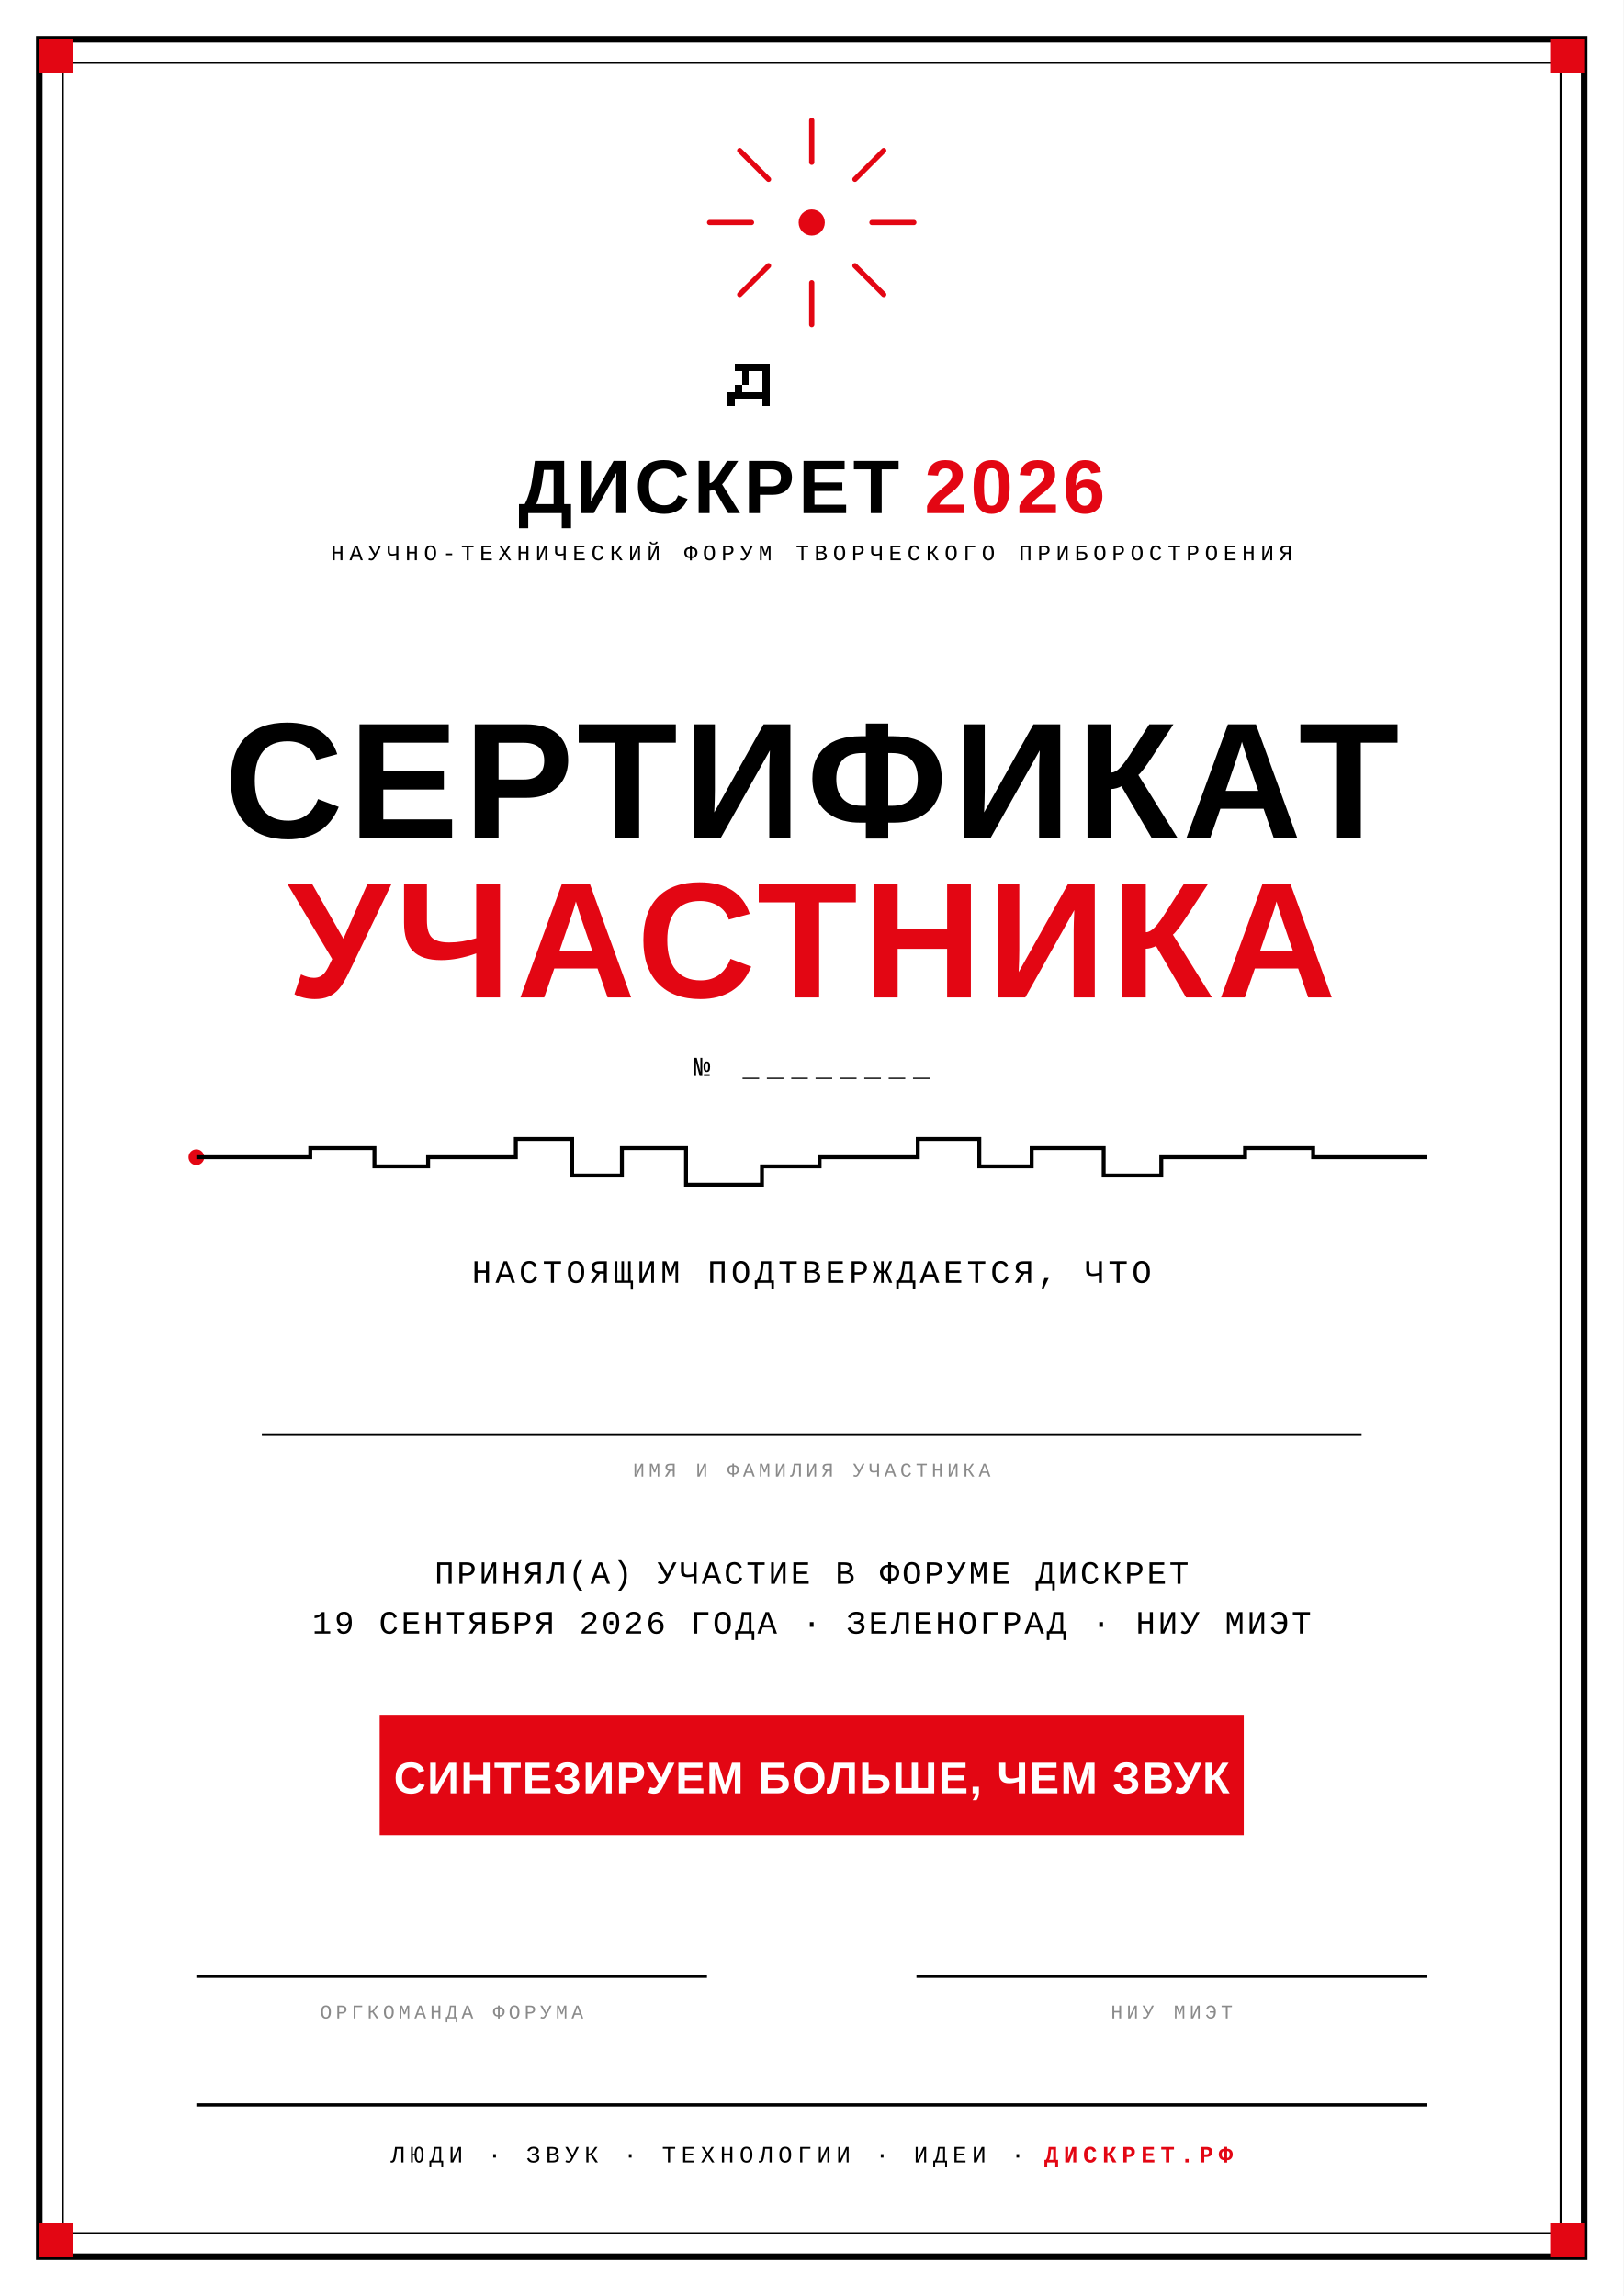
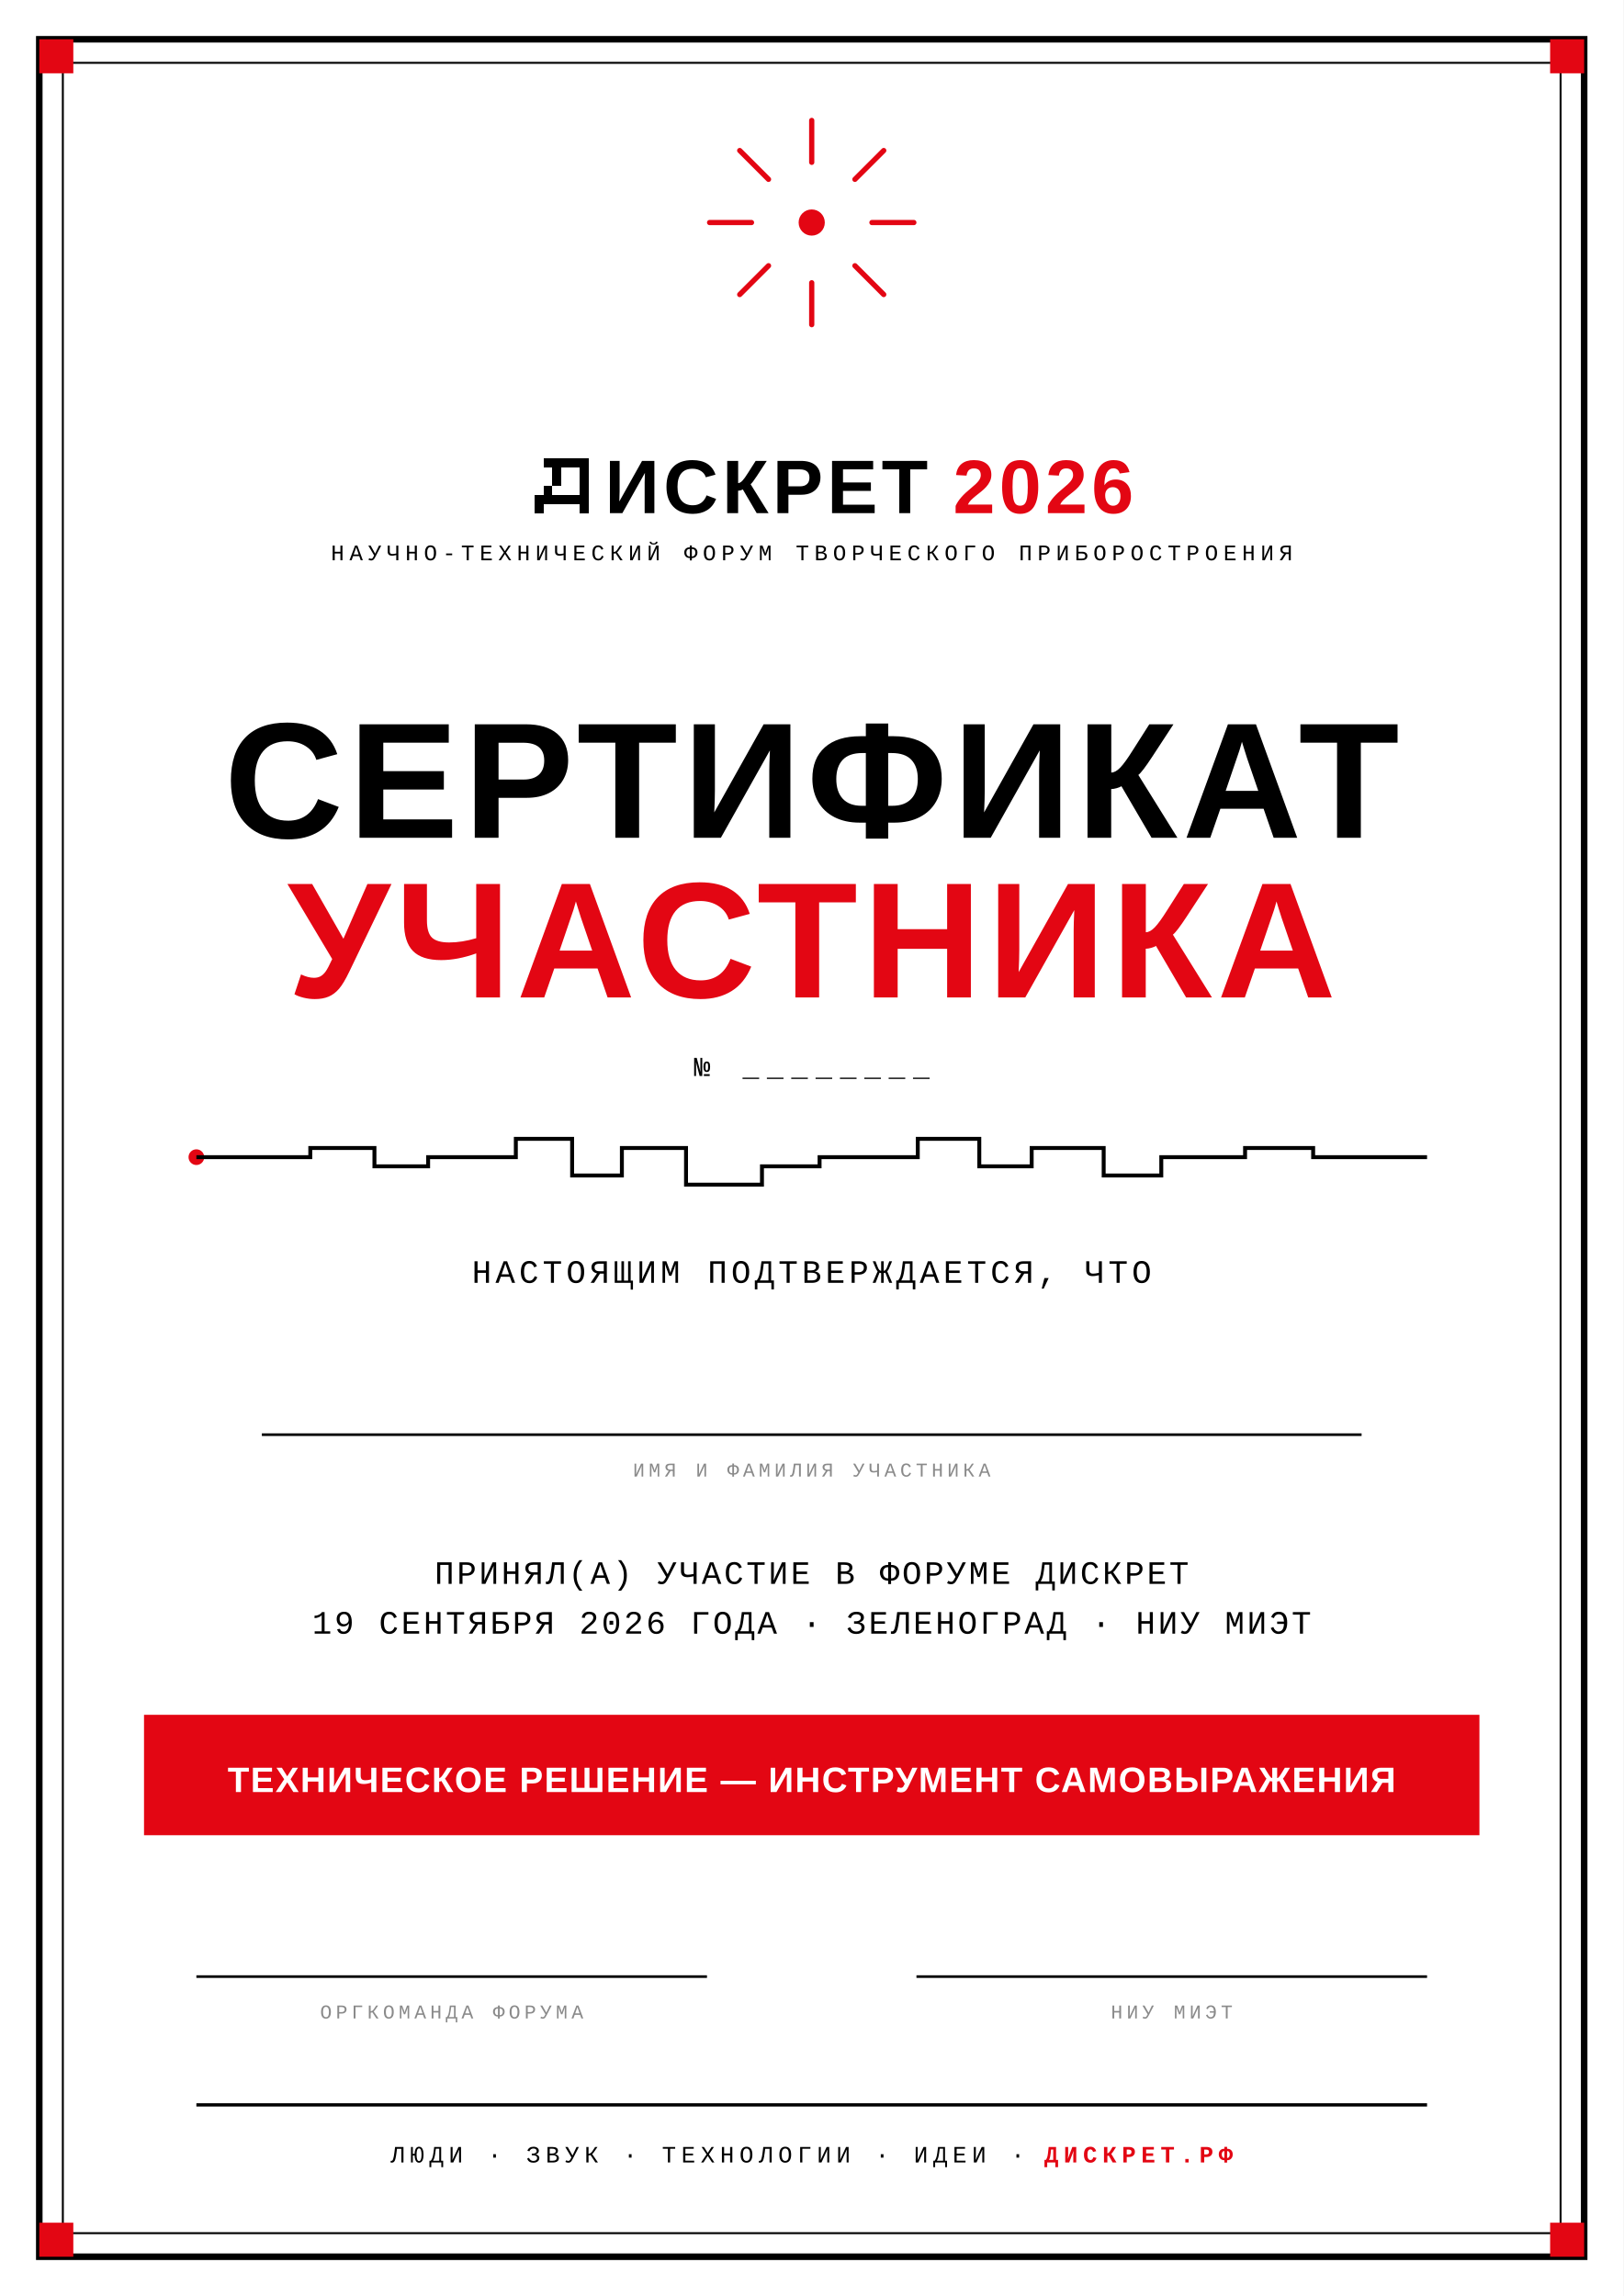
<svg xmlns="http://www.w3.org/2000/svg" width="1240" height="1754" viewBox="0 0 1240 1754" fill="none" font-family="'Arial Narrow','Helvetica Neue',Arial,sans-serif">
  <defs>
    <g id="logoD" shape-rendering="crispEdges" transform="scale(0.66667)">
      <rect x="10" y="0" width="2" height="12" />
      <rect x="2" y="0" width="8" height="2" />
      <rect x="4" y="2" width="2" height="4" />
      <rect x="2" y="6" width="2" height="2" />
      <rect x="0" y="8" width="12" height="2" />
      <rect x="0" y="10" width="2" height="2" />
    </g>
    <pattern id="th" width="12" height="12" patternTransform="rotate(45)" patternUnits="userSpaceOnUse">
      <rect width="12" height="12" fill="#f6f6f6" />
      <line x1="0" y1="0" x2="0" y2="12" stroke="#e3e3e3" stroke-width="4" />
    </pattern>
  </defs>
  <rect width="1240" height="1754" fill="#FFFFFF" />
  <rect x="30" y="30" width="1180" height="1694" fill="none" stroke="#000" stroke-width="5" />
  <rect x="48" y="48" width="1144" height="1658" fill="none" stroke="#000" stroke-width="1.5" />
  <g fill="#E30613">
    <rect x="30" y="30" width="26" height="26" />
    <rect x="1184" y="30" width="26" height="26" />
    <rect x="30" y="1698" width="26" height="26" />
    <rect x="1184" y="1698" width="26" height="26" />
  </g>
  <g stroke="#E30613" stroke-width="4" stroke-linecap="round">
    <line x1="620" y1="124" x2="620" y2="92" />
    <line x1="620" y1="216" x2="620" y2="248" />
    <line x1="574" y1="170" x2="542" y2="170" />
    <line x1="666" y1="170" x2="698" y2="170" />
    <line x1="587" y1="137" x2="565" y2="115" />
    <line x1="653" y1="137" x2="675" y2="115" />
    <line x1="587" y1="203" x2="565" y2="225" />
    <line x1="653" y1="203" x2="675" y2="225" />
  </g>
  <circle cx="620" cy="170" r="10" fill="#E30613" />
-   <use href="#logoD" fill="#000" transform="translate(556,278) scale(4.0)" />
-   <text x="620" y="392" text-anchor="middle" font-weight="800" font-size="58" letter-spacing="3" fill="#000">ДИСКРЕТ <tspan fill="#E30613">2026</tspan>
+   <use href="#logoD" fill="#000" transform="translate(408,350) scale(5.25)" />
+   <text x="462" y="392" font-weight="800" font-size="58" letter-spacing="3" fill="#000">ИСКРЕТ <tspan fill="#E30613">2026</tspan>
  </text>
  <text x="620" y="428" text-anchor="middle" font-family="'Courier New',monospace" font-size="17" letter-spacing="4" fill="#000">НАУЧНО-ТЕХНИЧЕСКИЙ ФОРУМ ТВОРЧЕСКОГО ПРИБОРОСТРОЕНИЯ</text>
  <text x="620" y="640" text-anchor="middle" font-weight="800" font-size="126" letter-spacing="4" fill="#000">СЕРТИФИКАТ</text>
  <text x="620" y="762" text-anchor="middle" font-weight="800" font-size="126" letter-spacing="4" fill="#E30613">УЧАСТНИКА</text>
  <text x="620" y="822" text-anchor="middle" font-family="'Courier New',monospace" font-size="21" letter-spacing="6" fill="#000">№ ________</text>
  <circle cx="150" cy="884" r="6" fill="#E30613" />
  <polyline points="150,884 237,884 237,877 286,877 286,891 327,891 327,884 394,884 394,870 437,870 437,898 475,898 475,877 524,877 524,905 582,905 582,891 626,891 626,884 701,884 701,870 748,870 748,891 788,891 788,877 843,877 843,898 887,898 887,884 951,884 951,877 1003,877 1003,884 1090,884" fill="none" stroke="#000" stroke-width="3" />
  <text x="620" y="980" text-anchor="middle" font-family="'Courier New',monospace" font-size="25" letter-spacing="3" fill="#000">НАСТОЯЩИМ ПОДТВЕРЖДАЕТСЯ, ЧТО</text>
  <line x1="200" y1="1096" x2="1040" y2="1096" stroke="#000" stroke-width="2" />
  <text x="620" y="1128" text-anchor="middle" font-family="'Courier New',monospace" font-size="15" letter-spacing="3" fill="#8a8a8a">ИМЯ И ФАМИЛИЯ УЧАСТНИКА</text>
  <text x="620" y="1210" text-anchor="middle" font-family="'Courier New',monospace" font-size="25" letter-spacing="2" fill="#000">ПРИНЯЛ(А) УЧАСТИЕ В ФОРУМЕ ДИСКРЕТ</text>
  <text x="620" y="1248" text-anchor="middle" font-family="'Courier New',monospace" font-size="25" letter-spacing="2" fill="#000">19 СЕНТЯБРЯ 2026 ГОДА · ЗЕЛЕНОГРАД · НИУ МИЭТ</text>
-   <rect x="290" y="1310" width="660" height="92" fill="#E30613" />
-   <text x="620" y="1370" text-anchor="middle" font-weight="800" font-size="34" letter-spacing="1" fill="#FFF">СИНТЕЗИРУЕМ БОЛЬШЕ, ЧЕМ ЗВУК</text>
+   <rect x="110" y="1310" width="1020" height="92" fill="#E30613" />
+   <text x="620" y="1369" text-anchor="middle" font-weight="800" font-size="27" letter-spacing="1" fill="#FFF">ТЕХНИЧЕСКОЕ РЕШЕНИЕ — ИНСТРУМЕНТ САМОВЫРАЖЕНИЯ</text>
  <line x1="150" y1="1510" x2="540" y2="1510" stroke="#000" stroke-width="2" />
  <text x="345" y="1542" text-anchor="middle" font-family="'Courier New',monospace" font-size="15" letter-spacing="3" fill="#8a8a8a">ОРГКОМАНДА ФОРУМА</text>
  <line x1="700" y1="1510" x2="1090" y2="1510" stroke="#000" stroke-width="2" />
  <text x="895" y="1542" text-anchor="middle" font-family="'Courier New',monospace" font-size="15" letter-spacing="3" fill="#8a8a8a">НИУ МИЭТ</text>
  <line x1="150" y1="1608" x2="1090" y2="1608" stroke="#000" stroke-width="2.5" />
  <text x="620" y="1652" text-anchor="middle" font-family="'Courier New',monospace" font-size="18" letter-spacing="4" fill="#000">ЛЮДИ · ЗВУК · ТЕХНОЛОГИИ · ИДЕИ · <tspan font-weight="bold" fill="#E30613">ДИСКРЕТ.РФ</tspan>
  </text>
</svg>
